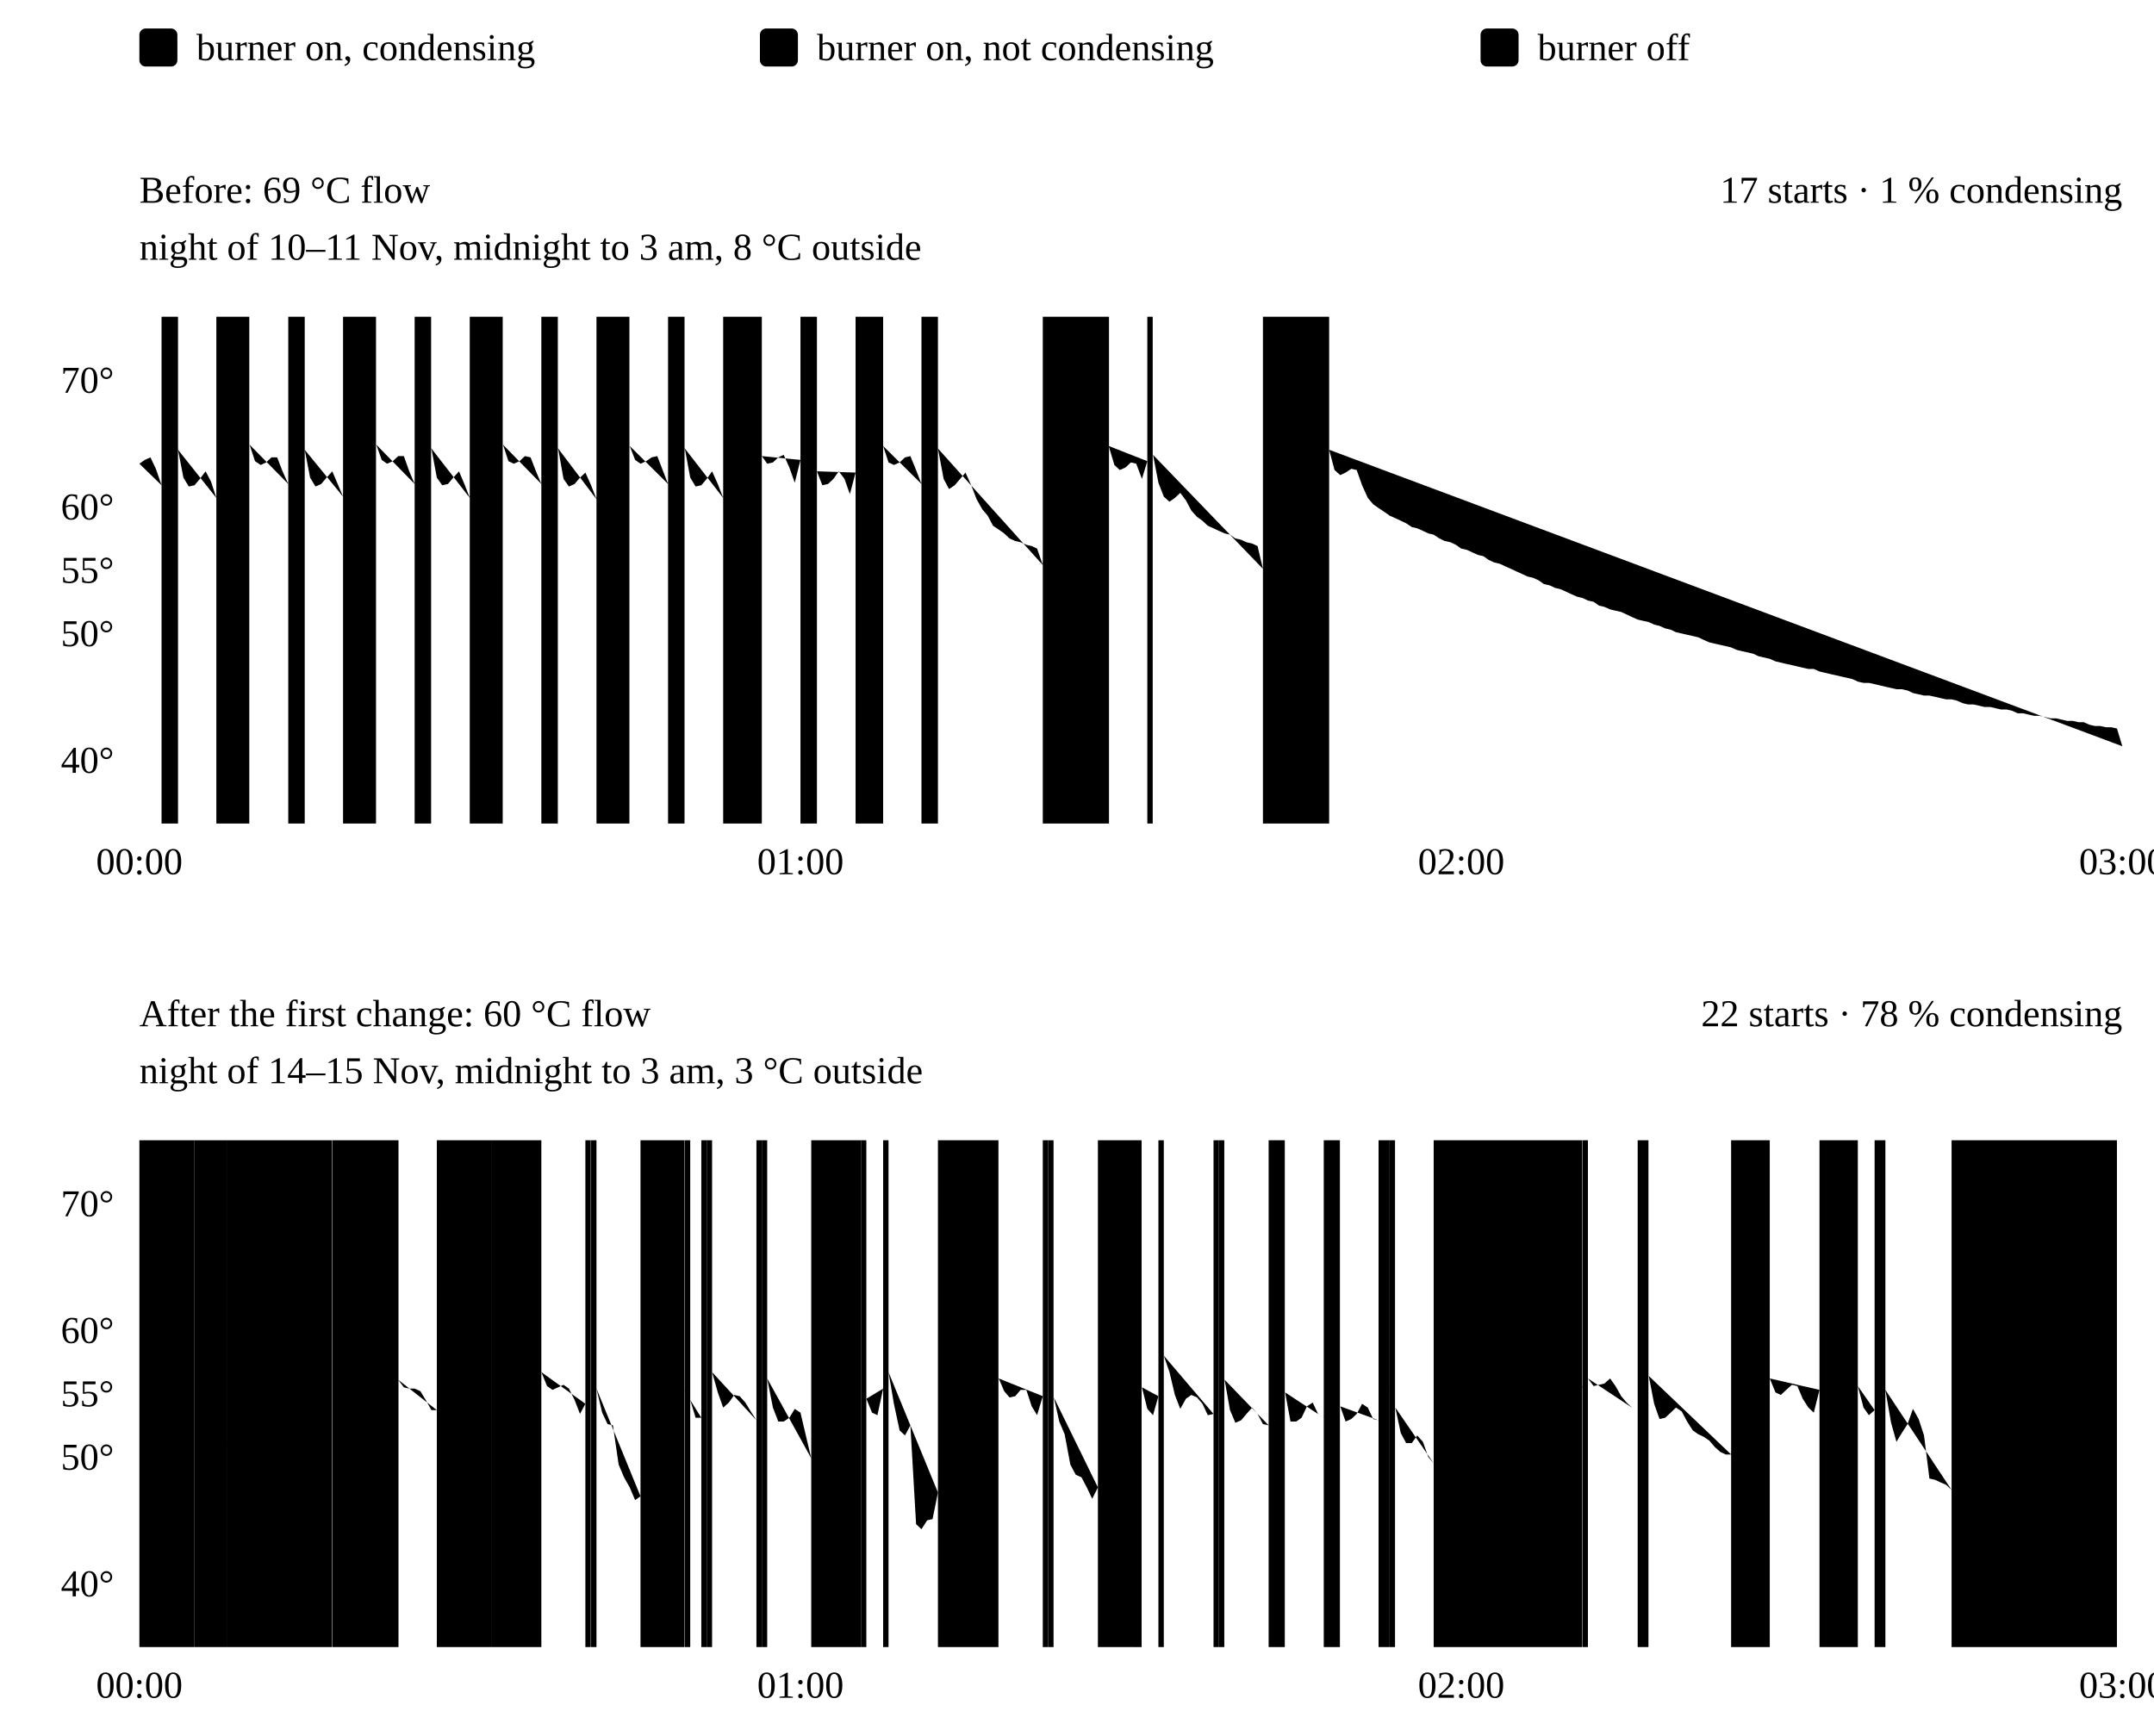
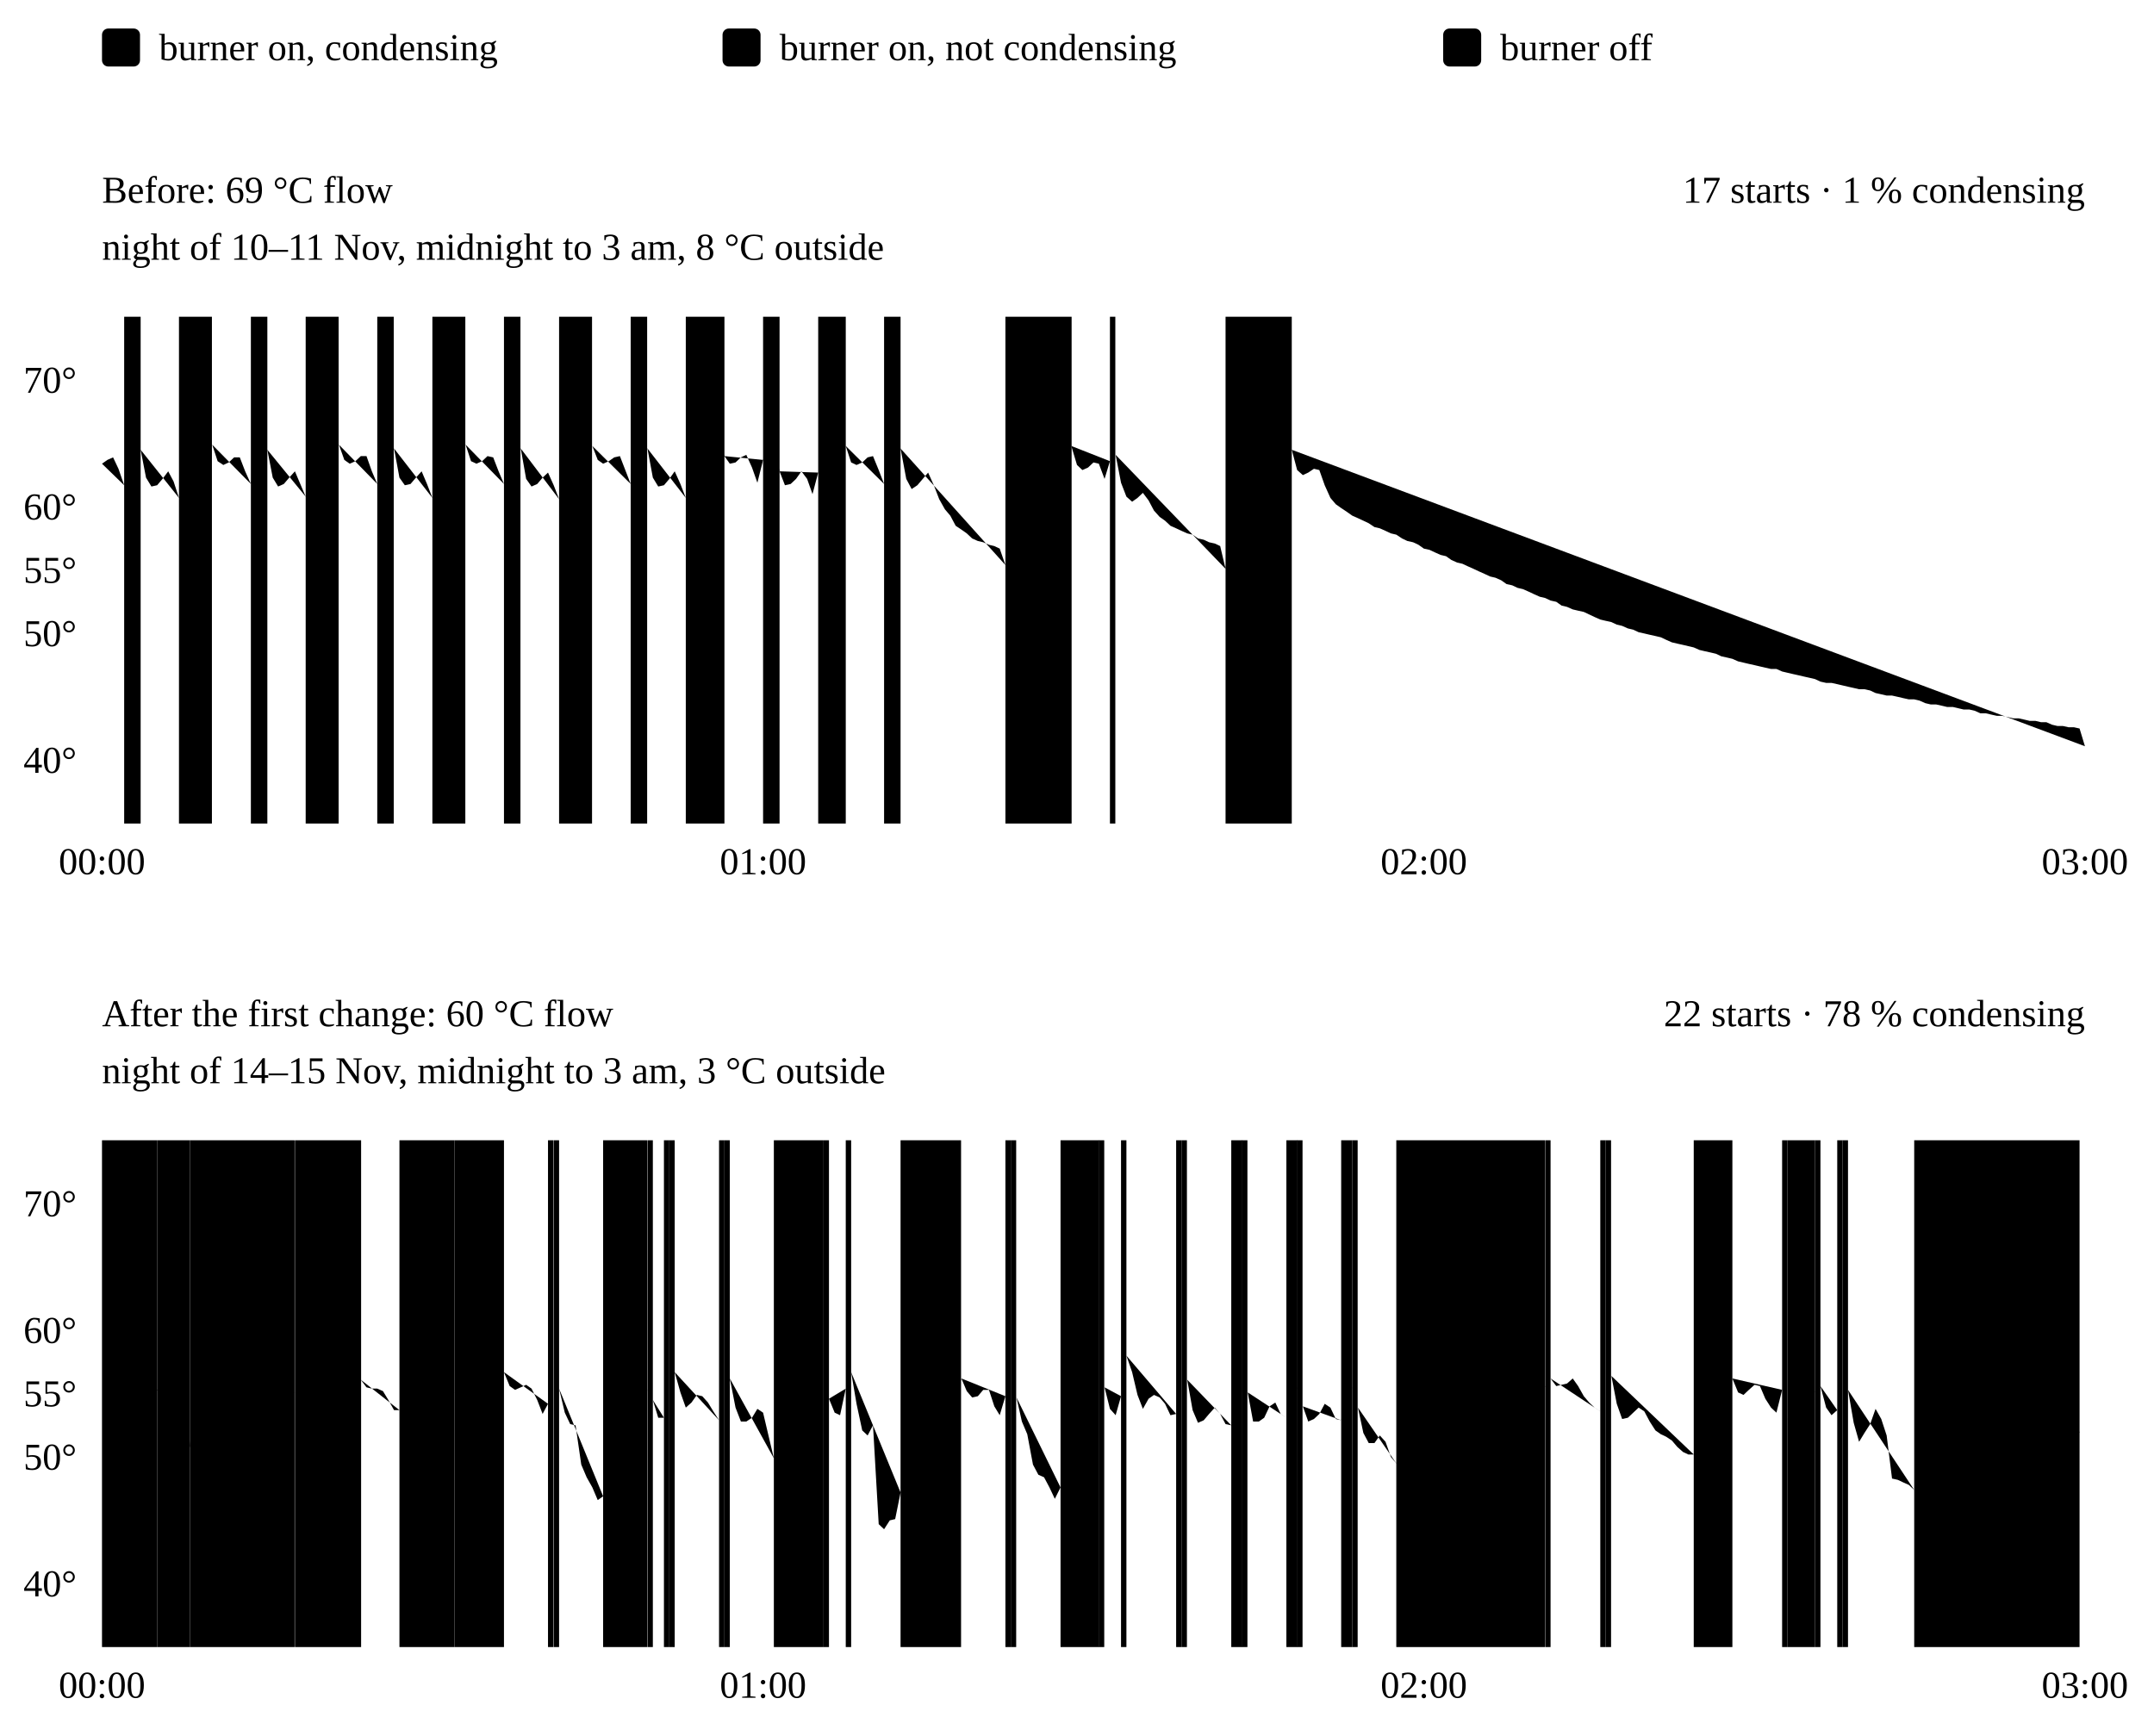
- <svg xmlns="http://www.w3.org/2000/svg" viewBox="0 0 680 548" role="img" aria-labelledby="trace-t trace-d">
+ <svg xmlns="http://www.w3.org/2000/svg" viewBox="11.8 0 680 548" role="img" aria-labelledby="trace-t trace-d">
  <rect x="44.0" y="9.0" width="12.0" height="12.0" rx="2" class="s-good solid" />
  <text x="62.0" y="19.0" text-anchor="start" class="label">burner on, condensing</text>
  <rect x="239.9" y="9.0" width="12.0" height="12.0" rx="2" class="s-bad solid" />
  <text x="257.9" y="19.0" text-anchor="start" class="label">burner on, not condensing</text>
  <rect x="467.4" y="9.0" width="12.0" height="12.0" rx="2" class="s-off solid" />
  <text x="485.4" y="19.0" text-anchor="start" class="label">burner off</text>
  <rect x="51.0" y="100.0" width="5.2" height="160.0" rx="0" class="band-bad" />
  <rect x="68.3" y="100.0" width="10.4" height="160.0" rx="0" class="band-bad" />
  <rect x="91.0" y="100.0" width="5.2" height="160.0" rx="0" class="band-bad" />
  <rect x="108.3" y="100.0" width="10.4" height="160.0" rx="0" class="band-bad" />
  <rect x="130.9" y="100.0" width="5.2" height="160.0" rx="0" class="band-bad" />
  <rect x="148.3" y="100.0" width="10.4" height="160.0" rx="0" class="band-bad" />
  <rect x="170.9" y="100.0" width="5.2" height="160.0" rx="0" class="band-bad" />
  <rect x="188.3" y="100.0" width="10.4" height="160.0" rx="0" class="band-bad" />
  <rect x="210.9" y="100.0" width="5.2" height="160.0" rx="0" class="band-bad" />
  <rect x="228.3" y="100.0" width="12.2" height="160.0" rx="0" class="band-bad" />
  <rect x="252.7" y="100.0" width="5.2" height="160.0" rx="0" class="band-bad" />
  <rect x="270.1" y="100.0" width="8.7" height="160.0" rx="0" class="band-bad" />
  <rect x="290.9" y="100.0" width="5.2" height="160.0" rx="0" class="band-bad" />
  <rect x="329.2" y="100.0" width="20.9" height="160.0" rx="0" class="band-bad" />
  <rect x="362.2" y="100.0" width="1.7" height="160.0" rx="0" class="band-bad" />
  <rect x="398.7" y="100.0" width="20.9" height="160.0" rx="0" class="band-bad" />
  <line x1="44.0" y1="240.0" x2="670.0" y2="240.0" class="grid" />
  <text x="36.0" y="244.0" text-anchor="end" class="tick">40°</text>
  <line x1="44.0" y1="200.0" x2="670.0" y2="200.0" class="grid" />
  <text x="36.0" y="204.0" text-anchor="end" class="tick">50°</text>
  <line x1="44.0" y1="160.0" x2="670.0" y2="160.0" class="grid" />
  <text x="36.0" y="164.0" text-anchor="end" class="tick">60°</text>
  <line x1="44.0" y1="120.0" x2="670.0" y2="120.0" class="grid" />
  <text x="36.0" y="124.0" text-anchor="end" class="tick">70°</text>
  <line x1="44.0" y1="180.0" x2="670.0" y2="180.0" class="target" />
  <text x="36.0" y="184.0" text-anchor="end" class="tick strong good-text">55°</text>
  <path d="M44.0,146.4 L45.7,145.2 L47.5,144.4 L49.2,148.0 L51.0,153.2" class="series trace-line s-off" />
  <path d="M51.0,153.2 L52.7,144.0 L54.4,142.8 L56.2,142.0" class="series trace-line s-bad" />
  <path d="M56.2,142.0 L57.9,150.8 L59.6,153.6 L61.4,153.2 L63.1,151.2 L64.9,148.8 L66.6,152.0 L68.3,157.2" class="series trace-line s-off" />
  <path d="M68.3,157.2 L70.1,148.4 L71.8,147.6 L73.6,146.4 L75.3,146.4 L77.0,144.0 L78.8,140.4" class="series trace-line s-bad" />
  <path d="M78.8,140.4 L80.5,145.6 L82.3,146.8 L84.0,146.0 L85.7,144.4 L87.5,144.4 L89.2,148.8 L91.0,152.8" class="series trace-line s-off" />
  <path d="M91.0,152.8 L92.7,144.0 L94.4,142.8 L96.2,142.0" class="series trace-line s-bad" />
  <path d="M96.2,142.0 L97.9,150.8 L99.6,153.6 L101.4,152.8 L103.1,150.8 L104.9,148.8 L106.6,152.8 L108.3,156.8" class="series trace-line s-off" />
  <path d="M108.3,156.8 L110.1,148.4 L111.8,146.8 L113.6,146.4 L115.3,146.4 L117.0,144.0 L118.8,140.4" class="series trace-line s-bad" />
  <path d="M118.8,140.4 L120.5,145.2 L122.2,146.4 L124.0,145.6 L125.7,144.0 L127.5,144.0 L129.2,148.8 L130.9,152.8" class="series trace-line s-off" />
  <path d="M130.9,152.8 L132.7,144.0 L134.4,142.0 L136.2,141.6" class="series trace-line s-bad" />
  <path d="M136.2,141.6 L137.9,150.8 L139.6,153.2 L141.4,152.8 L143.1,150.8 L144.9,148.8 L146.6,152.8 L148.3,157.2" class="series trace-line s-off" />
  <path d="M148.3,157.2 L150.1,148.4 L151.8,146.8 L153.6,146.4 L155.3,146.4 L157.0,144.0 L158.8,140.4" class="series trace-line s-bad" />
  <path d="M158.8,140.4 L160.5,145.6 L162.2,146.4 L164.0,145.6 L165.7,144.0 L167.5,144.4 L169.2,148.8 L170.9,152.8" class="series trace-line s-off" />
  <path d="M170.9,152.8 L172.7,143.6 L174.4,142.0 L176.2,141.6" class="series trace-line s-bad" />
  <path d="M176.2,141.6 L177.9,151.2 L179.6,153.6 L181.4,152.8 L183.1,150.8 L184.8,149.2 L186.6,153.2 L188.3,157.6" class="series trace-line s-off" />
  <path d="M188.3,157.6 L190.1,148.8 L191.8,147.6 L193.5,146.8 L195.3,146.8 L197.0,144.0 L198.8,140.8" class="series trace-line s-bad" />
  <path d="M198.8,140.8 L200.5,145.2 L202.2,146.4 L204.0,145.6 L205.7,144.4 L207.5,144.0 L209.2,148.4 L210.9,152.8" class="series trace-line s-off" />
  <path d="M210.9,152.8 L212.7,144.4 L214.4,142.0 L216.2,141.6" class="series trace-line s-bad" />
  <path d="M216.2,141.6 L217.9,150.8 L219.6,153.6 L221.4,153.2 L223.1,151.2 L224.8,148.8 L226.6,152.8 L228.3,157.2" class="series trace-line s-off" />
  <path d="M228.3,157.2 L230.1,149.2 L231.8,147.6 L233.5,146.4 L235.3,146.8 L237.0,144.4 L238.8,141.2 L240.5,144.0" class="series trace-line s-bad" />
  <path d="M240.5,144.0 L242.2,146.4 L244.0,146.0 L245.7,144.4 L247.4,143.6 L249.2,147.6 L250.9,152.4 L252.7,145.2" class="series trace-line s-off" />
  <path d="M252.7,145.2 L254.4,142.8 L256.1,141.6 L257.9,148.8" class="series trace-line s-bad" />
  <path d="M257.9,148.8 L259.6,153.2 L261.4,152.8 L263.1,151.2 L264.8,148.8 L266.6,151.2 L268.3,156.0 L270.1,149.2" class="series trace-line s-off" />
  <path d="M270.1,149.2 L271.8,147.6 L273.5,146.4 L275.3,146.4 L277.0,144.4 L278.8,140.8" class="series trace-line s-bad" />
  <path d="M278.8,140.8 L280.5,146.0 L282.2,146.8 L284.0,146.0 L285.7,144.4 L287.4,144.0 L289.2,148.4 L290.9,152.8" class="series trace-line s-off" />
  <path d="M290.9,152.8 L292.7,144.4 L294.4,142.0 L296.1,141.6" class="series trace-line s-bad" />
  <path d="M296.1,141.6 L297.9,151.2 L299.6,154.4 L301.4,153.2 L303.1,151.2 L304.8,149.2 L306.6,153.2 L308.3,157.6 L310.1,160.8 L311.8,162.8 L313.5,166.0 L315.3,167.2 L317.0,168.4 L318.7,170.0 L320.5,170.8 L322.2,171.2 L324.0,172.0 L325.7,172.4 L327.4,173.2 L329.2,178.4" class="series trace-line s-off" />
  <path d="M329.2,178.4 L330.9,165.2 L332.7,170.0 L334.4,172.0 L336.1,170.8 L337.9,167.6 L339.6,161.2 L341.4,155.2 L343.1,151.2 L344.8,148.4 L346.6,145.6 L348.3,142.8 L350.0,140.8" class="series trace-line s-bad" />
  <path d="M350.0,140.8 L351.8,146.8 L353.5,148.4 L355.3,147.6 L357.0,146.0 L358.7,146.4 L360.5,151.2 L362.2,145.6" class="series trace-line s-off" />
  <path d="M362.2,145.6 L364.0,143.6" class="series trace-line s-bad" />
  <path d="M364.0,143.6 L365.7,152.4 L367.4,156.8 L369.2,158.4 L370.9,157.2 L372.6,155.6 L374.4,158.0 L376.1,161.2 L377.9,163.2 L379.6,164.4 L381.3,166.0 L383.1,166.8 L384.8,167.6 L386.6,168.4 L388.3,168.8 L390.0,170.0 L391.8,170.4 L393.5,171.2 L395.3,171.6 L397.0,172.4 L398.7,179.6" class="series trace-line s-off" />
  <path d="M398.7,179.6 L400.5,167.2 L402.2,175.2 L403.9,178.8 L405.7,176.0 L407.4,170.8 L409.2,164.0 L410.9,157.2 L412.6,153.6 L414.4,151.2 L416.1,148.8 L417.9,145.6 L419.6,142.0" class="series trace-line s-bad" />
  <path d="M419.6,142.0 L421.3,148.4 L423.1,150.0 L424.8,149.2 L426.6,148.0 L428.3,148.4 L430.0,153.2 L431.8,157.2 L433.5,159.2 L435.2,160.4 L437.0,161.6 L438.7,162.8 L440.5,163.6 L442.2,164.4 L443.9,165.2 L445.7,166.4 L447.4,166.8 L449.2,167.6 L450.9,168.4 L452.6,168.8 L454.4,170.0 L456.1,170.8 L457.9,171.2 L459.6,172.0 L461.3,173.2 L463.1,173.6 L464.8,174.4 L466.6,175.2 L468.3,175.6 L470.0,176.8 L471.8,177.6 L473.5,178.0 L475.2,178.8 L477.0,179.6 L478.7,180.4 L480.5,181.2 L482.2,182.0 L483.9,182.4 L485.7,183.2 L487.4,184.4 L489.2,184.8 L490.9,185.6 L492.6,186.0 L494.4,186.8 L496.1,187.6 L497.9,188.4 L499.6,188.8 L501.3,189.6 L503.1,190.0 L504.8,191.2 L506.5,191.6 L508.3,192.4 L510.0,192.8 L511.8,193.2 L513.5,194.0 L515.2,194.8 L517.0,195.6 L518.7,196.0 L520.5,196.4 L522.2,197.2 L523.9,197.6 L525.7,198.4 L527.4,198.8 L529.1,199.6 L530.9,200.0 L532.6,200.4 L534.4,200.8 L536.1,201.2 L537.8,202.0 L539.6,202.8 L541.3,203.2 L543.1,203.6 L544.8,204.0 L546.5,204.4 L548.3,205.2 L550.0,205.6 L551.8,206.0 L553.5,206.4 L555.2,207.2 L557.0,207.6 L558.7,208.0 L560.5,208.8 L562.2,209.2 L563.9,209.6 L565.7,210.0 L567.4,210.4 L569.1,210.8 L570.9,211.2 L572.6,211.2 L574.4,212.0 L576.1,212.4 L577.8,212.8 L579.6,213.2 L581.3,213.6 L583.1,214.0 L584.8,214.4 L586.5,215.2 L588.3,215.6 L590.0,215.6 L591.8,216.0 L593.5,216.4 L595.2,216.8 L597.0,217.2 L598.7,217.6 L600.4,217.6 L602.2,218.0 L603.9,218.8 L605.7,219.2 L607.4,219.6 L609.1,219.6 L610.9,220.0 L612.6,220.4 L614.4,220.8 L616.1,220.8 L617.8,221.2 L619.6,222.0 L621.3,222.4 L623.0,222.4 L624.8,222.8 L626.5,223.2 L628.3,223.2 L630.0,223.6 L631.7,224.0 L633.5,224.0 L635.2,224.4 L637.0,225.2 L638.7,225.2 L640.4,225.6 L642.2,226.0 L643.9,226.0 L645.7,226.4 L647.4,226.8 L649.1,226.8 L650.9,227.2 L652.6,227.6 L654.4,227.6 L656.1,228.0 L657.8,228.0 L659.6,228.8 L661.3,229.2 L663.0,229.2 L664.8,229.6 L666.5,229.6 L668.3,230.0 L670.0,235.6" class="series trace-line s-off" />
  <text x="44.0" y="276.0" text-anchor="middle" class="tick">00:00</text>
  <text x="252.7" y="276.0" text-anchor="middle" class="tick">01:00</text>
  <text x="461.3" y="276.0" text-anchor="middle" class="tick">02:00</text>
  <text x="670.0" y="276.0" text-anchor="middle" class="tick">03:00</text>
  <text x="44.0" y="64.0" text-anchor="start" class="label strong">Before: 69 °C flow</text>
  <text x="670.0" y="64.0" text-anchor="end" class="label strong bad-text">17 starts · 1 % condensing</text>
  <text x="44.0" y="82.0" text-anchor="start" class="note">night of 10–11 Nov, midnight to 3 am, 8 °C outside</text>
  <rect x="44.0" y="360.0" width="17.4" height="160.0" rx="0" class="band-good" />
  <rect x="61.4" y="360.0" width="10.4" height="160.0" rx="0" class="band-bad" />
  <rect x="71.8" y="360.0" width="33.0" height="160.0" rx="0" class="band-good" />
  <rect x="104.9" y="360.0" width="20.9" height="160.0" rx="0" class="band-bad" />
  <rect x="137.9" y="360.0" width="17.4" height="160.0" rx="0" class="band-good" />
  <rect x="155.3" y="360.0" width="15.6" height="160.0" rx="0" class="band-bad" />
  <rect x="184.8" y="360.0" width="1.7" height="160.0" rx="0" class="band-good" />
  <rect x="186.6" y="360.0" width="1.7" height="160.0" rx="0" class="band-bad" />
  <rect x="202.2" y="360.0" width="13.9" height="160.0" rx="0" class="band-good" />
  <rect x="216.2" y="360.0" width="1.7" height="160.0" rx="0" class="band-bad" />
  <rect x="221.4" y="360.0" width="1.7" height="160.0" rx="0" class="band-good" />
  <rect x="223.1" y="360.0" width="1.7" height="160.0" rx="0" class="band-bad" />
  <rect x="238.8" y="360.0" width="1.7" height="160.0" rx="0" class="band-good" />
  <rect x="240.5" y="360.0" width="1.7" height="160.0" rx="0" class="band-bad" />
  <rect x="256.1" y="360.0" width="15.7" height="160.0" rx="0" class="band-good" />
  <rect x="271.8" y="360.0" width="1.7" height="160.0" rx="0" class="band-bad" />
  <rect x="278.8" y="360.0" width="1.7" height="160.0" rx="0" class="band-bad" />
  <rect x="296.1" y="360.0" width="19.1" height="160.0" rx="0" class="band-good" />
  <rect x="329.2" y="360.0" width="1.7" height="160.0" rx="0" class="band-good" />
  <rect x="330.9" y="360.0" width="1.7" height="160.0" rx="0" class="band-bad" />
  <rect x="346.6" y="360.0" width="12.2" height="160.0" rx="0" class="band-good" />
  <rect x="358.7" y="360.0" width="1.7" height="160.0" rx="0" class="band-bad" />
  <rect x="365.7" y="360.0" width="1.7" height="160.0" rx="0" class="band-good" />
  <rect x="383.1" y="360.0" width="1.7" height="160.0" rx="0" class="band-good" />
  <rect x="384.8" y="360.0" width="1.7" height="160.0" rx="0" class="band-bad" />
  <rect x="400.5" y="360.0" width="3.5" height="160.0" rx="0" class="band-good" />
  <rect x="403.9" y="360.0" width="1.7" height="160.0" rx="0" class="band-bad" />
  <rect x="417.9" y="360.0" width="3.5" height="160.0" rx="0" class="band-good" />
  <rect x="421.3" y="360.0" width="1.7" height="160.0" rx="0" class="band-bad" />
  <rect x="435.2" y="360.0" width="3.5" height="160.0" rx="0" class="band-good" />
  <rect x="438.7" y="360.0" width="1.7" height="160.0" rx="0" class="band-bad" />
  <rect x="452.6" y="360.0" width="46.9" height="160.0" rx="0" class="band-good" />
  <rect x="499.6" y="360.0" width="1.7" height="160.0" rx="0" class="band-bad" />
  <rect x="517.0" y="360.0" width="1.7" height="160.0" rx="0" class="band-good" />
  <rect x="518.7" y="360.0" width="1.7" height="160.0" rx="0" class="band-bad" />
  <rect x="546.5" y="360.0" width="12.2" height="160.0" rx="0" class="band-good" />
  <rect x="574.4" y="360.0" width="1.7" height="160.0" rx="0" class="band-bad" />
  <rect x="576.1" y="360.0" width="8.7" height="160.0" rx="0" class="band-good" />
  <rect x="584.8" y="360.0" width="1.7" height="160.0" rx="0" class="band-bad" />
  <rect x="591.8" y="360.0" width="1.7" height="160.0" rx="0" class="band-good" />
  <rect x="593.5" y="360.0" width="1.7" height="160.0" rx="0" class="band-bad" />
  <rect x="616.1" y="360.0" width="52.2" height="160.0" rx="0" class="band-good" />
  <line x1="44.0" y1="500.0" x2="670.0" y2="500.0" class="grid" />
  <text x="36.0" y="504.0" text-anchor="end" class="tick">40°</text>
  <line x1="44.0" y1="460.0" x2="670.0" y2="460.0" class="grid" />
  <text x="36.0" y="464.0" text-anchor="end" class="tick">50°</text>
  <line x1="44.0" y1="420.0" x2="670.0" y2="420.0" class="grid" />
  <text x="36.0" y="424.0" text-anchor="end" class="tick">60°</text>
  <line x1="44.0" y1="380.0" x2="670.0" y2="380.0" class="grid" />
  <text x="36.0" y="384.0" text-anchor="end" class="tick">70°</text>
  <line x1="44.0" y1="440.0" x2="670.0" y2="440.0" class="target" />
  <text x="36.0" y="444.0" text-anchor="end" class="tick strong good-text">55°</text>
  <path d="M44.0,462.4 L45.7,460.0 L47.5,457.2 L49.2,454.0 L51.0,451.2 L52.7,449.2 L54.4,447.6 L56.2,446.0 L57.9,444.0 L59.6,441.2 L61.4,438.8" class="series trace-line s-good" />
  <path d="M61.4,438.8 L63.1,437.6 L64.9,436.8 L66.6,435.6 L68.3,434.8 L70.1,435.6 L71.8,456.8" class="series trace-line s-bad" />
  <path d="M71.8,456.8 L73.6,459.2 L75.3,458.4 L77.0,456.8 L78.8,456.0 L80.5,455.6 L82.3,454.8 L84.0,452.8 L85.7,450.0 L87.5,448.0 L89.2,446.4 L91.0,446.0 L92.7,445.2 L94.4,444.4 L96.2,444.0 L97.9,442.8 L99.6,442.4 L101.4,441.6 L103.1,440.8 L104.9,439.6" class="series trace-line s-good" />
  <path d="M104.9,439.6 L106.6,439.2 L108.3,438.4 L110.1,438.0 L111.8,437.2 L113.6,436.8 L115.3,435.6 L117.0,435.2 L118.8,434.4 L120.5,434.0 L122.2,433.6 L124.0,432.4 L125.7,435.6" class="series trace-line s-bad" />
  <path d="M125.7,435.6 L127.5,438.0 L129.2,438.4 L130.9,438.4 L132.7,439.2 L134.4,442.0 L136.2,445.2 L137.9,445.2" class="series trace-line s-off" />
  <path d="M137.9,445.2 L139.6,441.6 L141.4,442.0 L143.1,443.2 L144.9,444.4 L146.6,442.4 L148.3,442.4 L150.1,442.0 L151.8,441.6 L153.6,440.8 L155.3,439.6" class="series trace-line s-good" />
  <path d="M155.3,439.6 L157.0,438.8 L158.8,438.0 L160.5,437.2 L162.2,436.0 L164.0,435.6 L165.7,434.8 L167.5,434.4 L169.2,434.0 L170.9,433.2" class="series trace-line s-bad" />
  <path d="M170.9,433.2 L172.7,437.6 L174.4,438.8 L176.2,438.0 L177.9,437.2 L179.6,438.4 L181.4,442.0 L183.1,446.4 L184.8,443.2" class="series trace-line s-off" />
  <path d="M184.8,443.2 L186.6,437.2" class="series trace-line s-good" />
  <path d="M186.6,437.2 L188.3,438.4" class="series trace-line s-bad" />
  <path d="M188.3,438.4 L190.1,446.0 L191.8,449.6 L193.5,450.0 L195.3,462.4 L197.0,466.4 L198.8,469.6 L200.5,473.6 L202.2,472.4" class="series trace-line s-off" />
  <path d="M202.2,472.4 L204.0,468.0 L205.7,470.0 L207.5,472.4 L209.2,472.4 L210.9,462.4 L212.7,446.4 L214.4,441.2 L216.2,438.8" class="series trace-line s-good" />
  <path d="M216.2,438.8 L217.9,442.0" class="series trace-line s-bad" />
  <path d="M217.9,442.0 L219.6,447.6 L221.4,447.6" class="series trace-line s-off" />
  <path d="M221.4,447.6 L223.1,433.6" class="series trace-line s-good" />
  <path d="M223.1,433.6 L224.8,433.2" class="series trace-line s-bad" />
  <path d="M224.8,433.2 L226.6,439.6 L228.3,444.4 L230.1,442.8 L231.8,440.4 L233.5,440.8 L235.3,442.8 L237.0,445.6 L238.8,448.4" class="series trace-line s-off" />
  <path d="M238.8,448.4 L240.5,438.4" class="series trace-line s-good" />
  <path d="M240.5,438.4 L242.2,435.2" class="series trace-line s-bad" />
  <path d="M242.2,435.2 L244.0,444.4 L245.7,448.8 L247.4,448.8 L249.2,447.6 L250.9,444.8 L252.7,446.0 L254.4,453.2 L256.1,460.4" class="series trace-line s-off" />
  <path d="M256.1,460.4 L257.9,452.8 L259.6,451.2 L261.4,450.4 L263.1,451.6 L264.8,449.6 L266.6,447.6 L268.3,444.8 L270.1,441.2 L271.8,438.8" class="series trace-line s-good" />
  <path d="M271.8,438.8 L273.5,441.6" class="series trace-line s-bad" />
  <path d="M273.5,441.6 L275.3,446.0 L277.0,446.8 L278.8,438.4" class="series trace-line s-off" />
  <path d="M278.8,438.4 L280.5,433.2" class="series trace-line s-bad" />
  <path d="M280.5,433.2 L282.2,443.2 L284.0,451.6 L285.7,453.2 L287.4,450.0 L289.2,481.2 L290.9,482.8 L292.7,480.0 L294.4,479.6 L296.1,471.2" class="series trace-line s-off" />
  <path d="M296.1,471.2 L297.9,472.0 L299.6,474.4 L301.4,475.2 L303.1,470.8 L304.8,462.8 L306.6,457.2 L308.3,455.2 L310.1,453.6 L311.8,447.6 L313.5,441.6 L315.3,435.2" class="series trace-line s-good" />
  <path d="M315.3,435.2 L317.0,439.2 L318.7,441.2 L320.5,440.8 L322.2,438.8 L324.0,438.8 L325.7,444.0 L327.4,446.8 L329.2,440.8" class="series trace-line s-off" />
  <path d="M329.2,440.8 L330.9,437.2" class="series trace-line s-good" />
  <path d="M330.9,437.2 L332.7,441.2" class="series trace-line s-bad" />
  <path d="M332.7,441.2 L334.4,448.8 L336.1,452.8 L337.9,462.4 L339.6,465.6 L341.4,466.4 L343.1,469.6 L344.8,473.2 L346.6,469.6" class="series trace-line s-off" />
  <path d="M346.6,469.6 L348.3,468.8 L350.0,469.6 L351.8,470.0 L353.5,466.8 L355.3,449.2 L357.0,443.2 L358.7,439.6" class="series trace-line s-good" />
  <path d="M358.7,439.6 L360.5,438.0" class="series trace-line s-bad" />
  <path d="M360.5,438.0 L362.2,444.8 L364.0,446.8 L365.7,440.8" class="series trace-line s-off" />
  <path d="M365.7,440.8 L367.4,428.0" class="series trace-line s-good" />
  <path d="M367.4,428.0 L369.2,433.2 L370.9,440.4 L372.6,444.8 L374.4,441.6 L376.1,440.4 L377.9,441.2 L379.6,443.2 L381.3,446.8 L383.1,446.4" class="series trace-line s-off" />
  <path d="M383.1,446.4 L384.8,437.6" class="series trace-line s-good" />
  <path d="M384.8,437.6 L386.6,435.6" class="series trace-line s-bad" />
  <path d="M386.6,435.6 L388.3,445.2 L390.0,449.2 L391.8,448.4 L393.5,446.4 L395.3,444.4 L397.0,446.4 L398.7,449.6 L400.5,450.0" class="series trace-line s-off" />
  <path d="M400.5,450.0 L402.2,441.2 L403.9,438.8" class="series trace-line s-good" />
  <path d="M403.9,438.8 L405.7,439.6" class="series trace-line s-bad" />
  <path d="M405.7,439.6 L407.4,448.8 L409.2,448.8 L410.9,447.6 L412.6,444.0 L414.4,442.8 L416.1,446.4 L417.9,447.6" class="series trace-line s-off" />
  <path d="M417.9,447.6 L419.6,440.4 L421.3,438.0" class="series trace-line s-good" />
  <path d="M421.3,438.0 L423.1,444.0" class="series trace-line s-bad" />
  <path d="M423.1,444.0 L424.8,448.8 L426.6,448.0 L428.3,446.4 L430.0,443.2 L431.8,444.4 L433.5,448.0 L435.2,448.4" class="series trace-line s-off" />
  <path d="M435.2,448.4 L437.0,440.4 L438.7,438.0" class="series trace-line s-good" />
  <path d="M438.7,438.0 L440.5,444.4" class="series trace-line s-bad" />
  <path d="M440.5,444.4 L442.2,452.4 L443.9,455.6 L445.7,455.6 L447.4,453.2 L449.2,455.2 L450.9,460.0 L452.6,462.0" class="series trace-line s-off" />
  <path d="M452.6,462.0 L454.4,456.4 L456.1,456.0 L457.9,456.8 L459.6,457.2 L461.3,452.8 L463.1,449.6 L464.8,448.0 L466.6,456.8 L468.3,462.0 L470.0,462.0 L471.8,460.4 L473.5,459.2 L475.2,460.8 L477.0,477.2 L478.7,480.4 L480.5,476.4 L482.2,472.4 L483.9,460.0 L485.7,456.4 L487.4,455.2 L489.2,452.8 L490.9,450.0 L492.6,448.4 L494.4,446.0 L496.1,444.4 L497.9,442.8 L499.6,437.6" class="series trace-line s-good" />
  <path d="M499.6,437.6 L501.3,435.2" class="series trace-line s-bad" />
  <path d="M501.3,435.2 L503.1,437.6 L504.8,437.2 L506.5,436.8 L508.3,435.2 L510.0,437.6 L511.8,440.8 L513.5,442.8 L515.2,444.4 L517.0,445.6" class="series trace-line s-off" />
  <path d="M517.0,445.6 L518.7,436.0" class="series trace-line s-good" />
  <path d="M518.7,436.0 L520.5,434.4" class="series trace-line s-bad" />
  <path d="M520.5,434.4 L522.2,443.2 L523.9,448.0 L525.7,447.6 L527.4,446.0 L529.1,444.4 L530.9,445.6 L532.6,448.8 L534.4,451.6 L536.1,452.8 L537.8,453.6 L539.6,454.8 L541.3,456.8 L543.1,458.4 L544.8,459.2 L546.5,459.2" class="series trace-line s-off" />
  <path d="M546.5,459.2 L548.3,448.8 L550.0,448.4 L551.8,448.4 L553.5,448.0 L555.2,444.0 L557.0,440.4 L558.7,435.2" class="series trace-line s-good" />
  <path d="M558.7,435.2 L560.5,439.6 L562.2,440.4 L563.9,438.8 L565.7,437.2 L567.4,437.6 L569.1,441.6 L570.9,444.4 L572.6,446.0 L574.4,438.8" class="series trace-line s-off" />
  <path d="M574.4,438.8 L576.1,448.0" class="series trace-line s-bad" />
  <path d="M576.1,448.0 L577.8,448.8 L579.6,448.4 L581.3,445.6 L583.1,442.8 L584.8,439.2" class="series trace-line s-good" />
  <path d="M584.8,439.2 L586.5,437.6" class="series trace-line s-bad" />
  <path d="M586.5,437.6 L588.3,444.4 L590.0,446.8 L591.8,445.2" class="series trace-line s-off" />
  <path d="M591.8,445.2 L593.5,434.8" class="series trace-line s-good" />
  <path d="M593.5,434.8 L595.2,438.8" class="series trace-line s-bad" />
  <path d="M595.2,438.8 L597.0,449.2 L598.7,455.2 L600.4,452.4 L602.2,449.6 L603.9,444.8 L605.7,448.0 L607.4,453.2 L609.1,466.8 L610.9,467.2 L612.6,468.0 L614.4,468.8 L616.1,470.4" class="series trace-line s-off" />
  <path d="M616.1,470.4 L617.8,468.8 L619.6,480.0 L621.3,484.0 L623.0,487.6 L624.8,490.8 L626.5,490.8 L628.3,488.8 L630.0,487.2 L631.7,486.0 L633.5,485.2 L635.2,482.8 L637.0,471.2 L638.7,467.6 L640.4,461.2 L642.2,457.2 L643.9,454.0 L645.7,452.0 L647.4,450.4 L649.1,449.6 L650.9,448.4 L652.6,447.6 L654.4,446.0 L656.1,445.2 L657.8,444.0 L659.6,445.2 L661.3,467.6 L663.0,466.0 L664.8,459.6 L666.5,455.6 L668.3,452.0" class="series trace-line s-good" />
  <path d="M668.3,452.0 L670.0,456.8" class="series trace-line s-off" />
  <text x="44.0" y="536.0" text-anchor="middle" class="tick">00:00</text>
  <text x="252.7" y="536.0" text-anchor="middle" class="tick">01:00</text>
  <text x="461.3" y="536.0" text-anchor="middle" class="tick">02:00</text>
  <text x="670.0" y="536.0" text-anchor="middle" class="tick">03:00</text>
  <text x="44.0" y="324.0" text-anchor="start" class="label strong">After the first change: 60 °C flow</text>
  <text x="670.0" y="324.0" text-anchor="end" class="label strong good-text">22 starts · 78 % condensing</text>
  <text x="44.0" y="342.0" text-anchor="start" class="note">night of 14–15 Nov, midnight to 3 am, 3 °C outside</text>
</svg>
